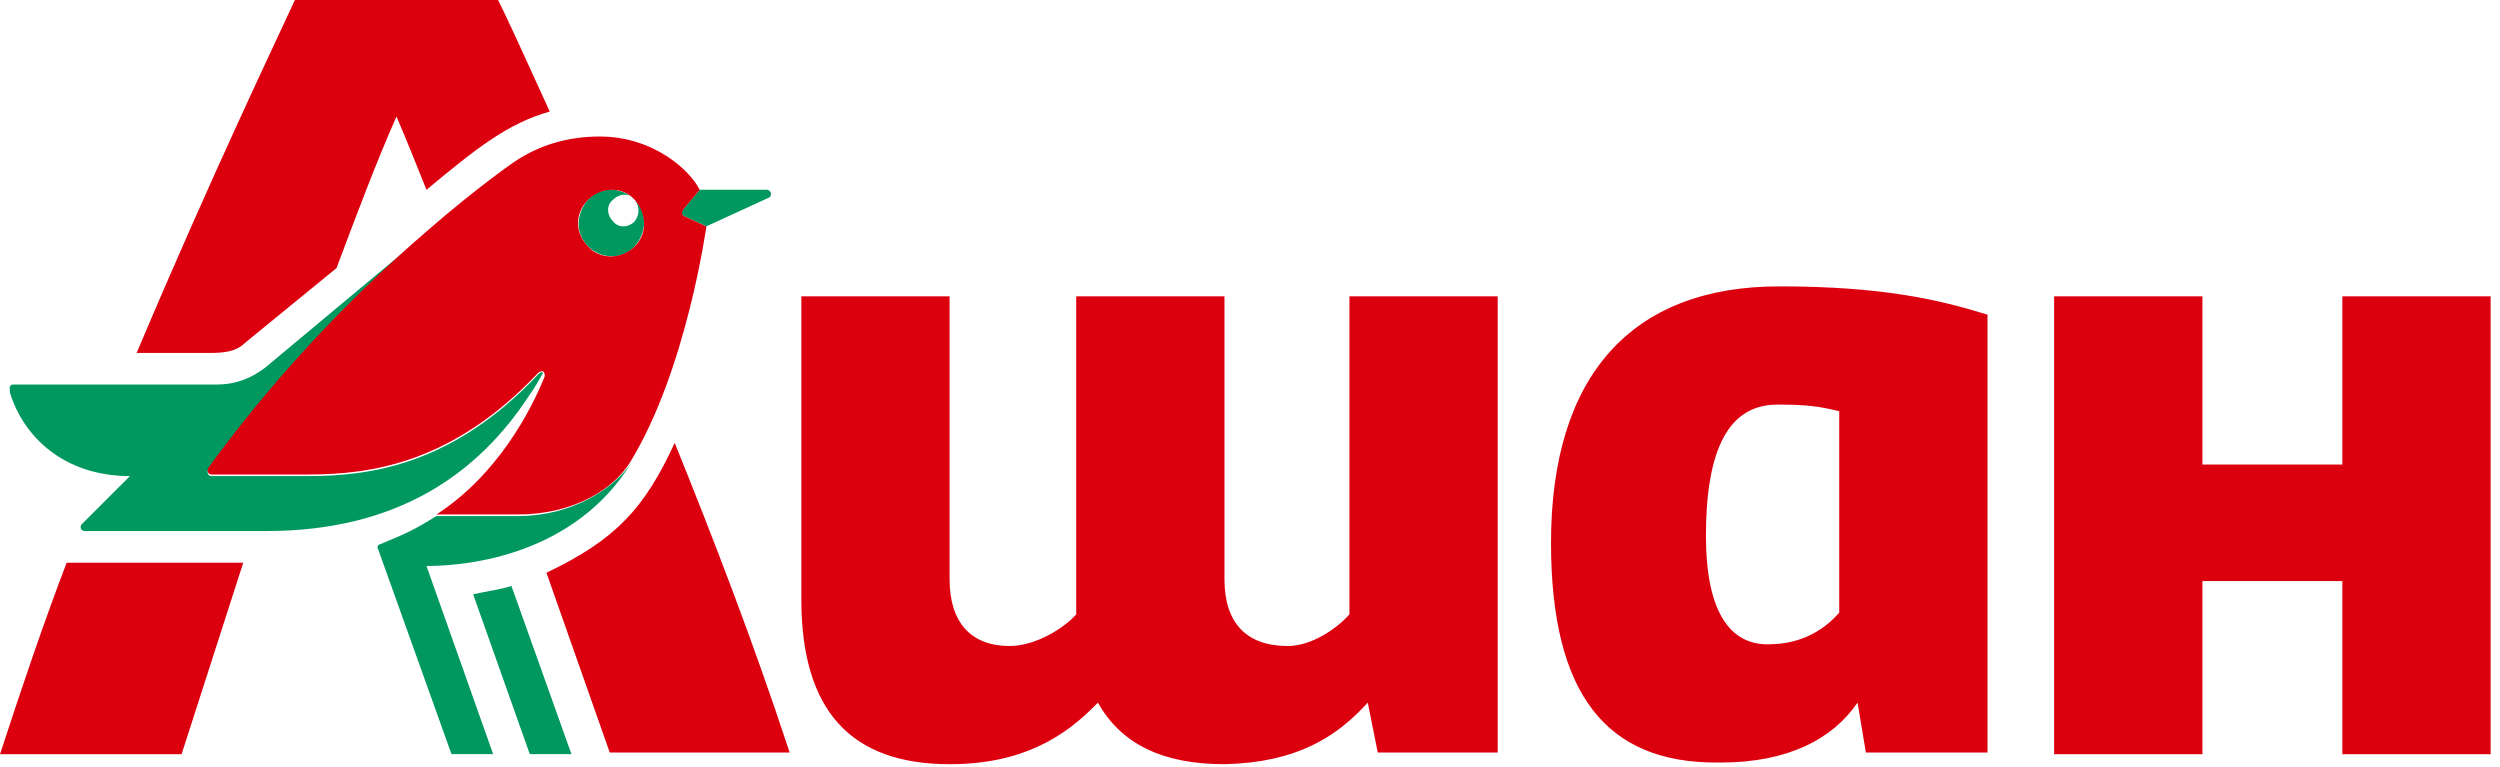
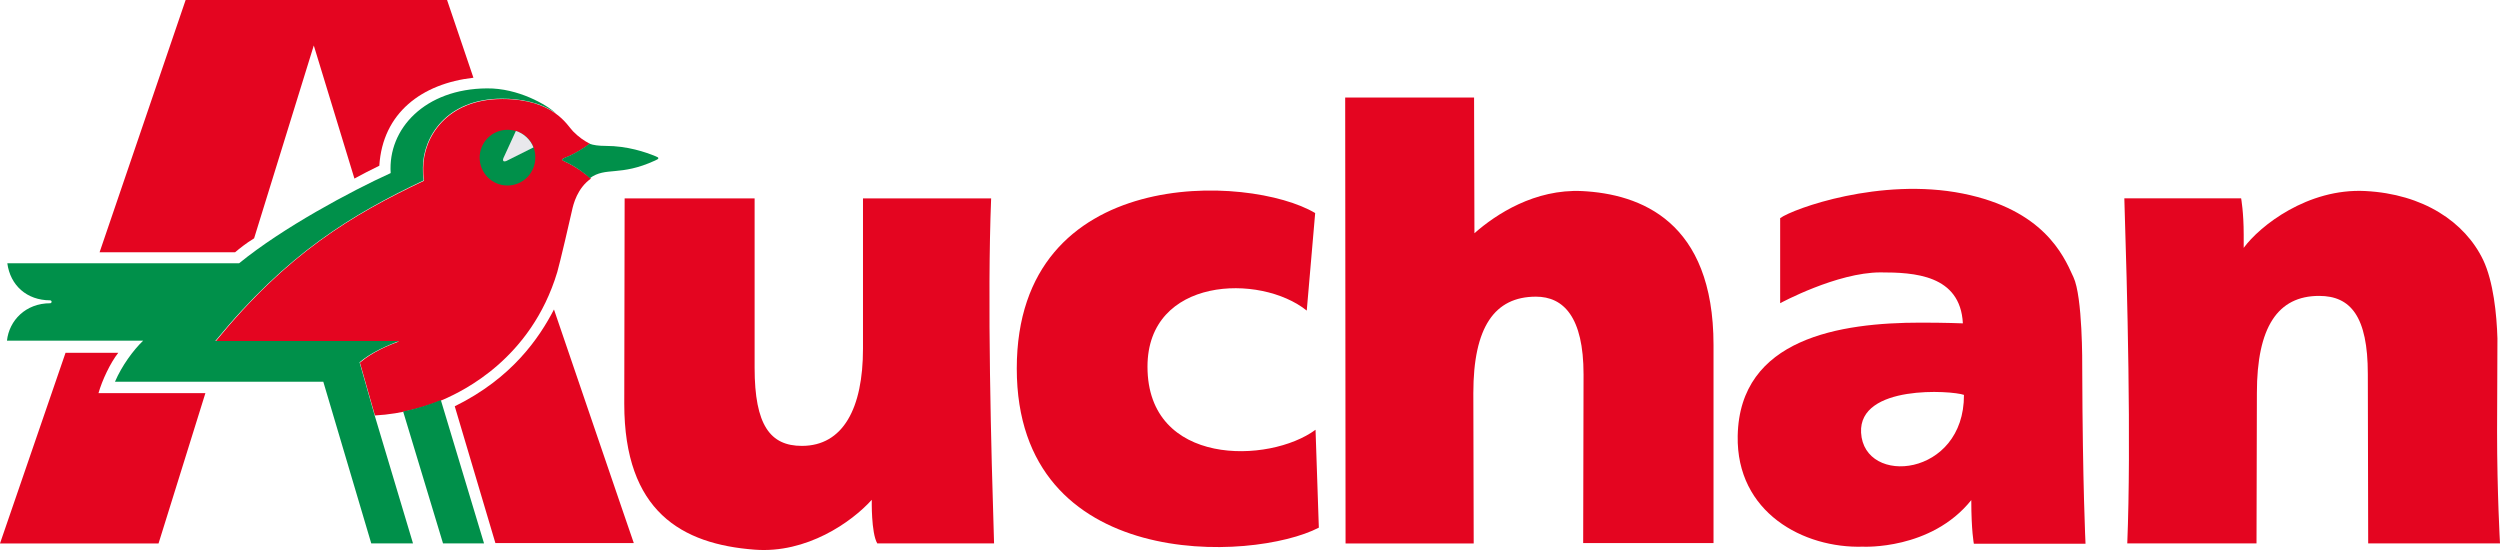
- <svg xmlns="http://www.w3.org/2000/svg" width="150" height="46" viewBox="0 0 150 46" fill="none">
-   <path d="M36.784 11.987C36.384 12.387 36.384 12.986 36.784 13.286C37.184 13.686 37.783 13.686 38.083 13.286C38.483 12.886 38.483 12.287 38.083 11.987C37.683 11.588 37.084 11.588 36.784 11.987Z" fill="#FEFEFE" />
-   <path d="M45.981 11.383H41.983L40.983 12.582C40.783 12.781 40.883 12.881 41.083 12.981L42.383 13.581L46.081 11.882C46.381 11.782 46.281 11.383 45.981 11.383ZM31.087 30.963H26.189C24.89 31.762 24.49 31.962 22.791 32.661C22.691 32.661 22.591 32.861 22.691 32.961L27.089 45.248H29.588L25.59 33.96C28.189 33.96 34.486 33.26 37.884 27.766C36.785 29.364 34.286 30.963 31.087 30.963ZM38.084 13.281C37.684 13.681 37.085 13.681 36.785 13.281C36.385 12.881 36.385 12.282 36.785 11.982C37.185 11.583 37.785 11.583 38.084 11.982C37.285 11.183 35.985 11.183 35.285 11.982C34.586 12.781 34.486 13.98 35.285 14.779C36.085 15.579 37.385 15.579 38.084 14.779C38.784 13.98 38.884 12.781 38.084 11.982C38.384 12.382 38.384 12.881 38.084 13.281ZM28.388 35.658L31.787 45.248H34.286L30.687 35.158C30.088 35.358 29.288 35.458 28.388 35.658ZM31.787 23.67C32.087 23.271 32.287 22.871 32.587 22.372C32.487 22.272 32.387 22.372 32.287 22.471C27.189 27.866 22.291 28.565 18.492 28.565H12.695C12.495 28.565 12.395 28.365 12.495 28.166C16.993 21.972 21.891 17.077 25.59 13.98L15.894 22.072C15.094 22.671 14.194 23.071 12.995 23.071H0.8C0.5 23.071 0.6 23.37 0.6 23.57C1.4 26.168 3.799 28.565 7.797 28.565L4.898 31.462C4.798 31.562 4.798 31.862 5.098 31.862H15.994C23.79 31.862 28.688 28.465 31.787 23.67Z" fill="#00985F" />
-   <path d="M140.541 45.253H149.438V17.781H140.541V27.871H132.145V17.781H123.249V45.253H132.145V34.864H140.541V45.253ZM35.285 14.784C34.486 13.985 34.486 12.787 35.285 11.988C36.085 11.188 37.384 11.188 38.084 11.988C38.784 12.787 38.884 13.985 38.084 14.784C37.284 15.584 35.985 15.584 35.285 14.784ZM37.784 27.771C41.183 22.277 42.382 13.586 42.382 13.586L41.083 12.986C40.883 12.886 40.883 12.787 40.983 12.587L41.983 11.388C41.383 10.189 39.184 8.191 35.985 8.191C34.086 8.191 32.386 8.691 30.887 9.69C30.887 9.69 28.688 11.188 25.589 13.886C21.891 17.082 16.993 21.877 12.495 28.071C12.395 28.27 12.495 28.47 12.695 28.47H18.492C22.291 28.47 27.189 27.771 32.286 22.377C32.386 22.277 32.486 22.277 32.586 22.277C32.686 22.377 32.686 22.477 32.686 22.576C31.887 24.574 29.887 28.47 26.189 30.868H31.087C34.386 30.868 36.785 29.369 37.784 27.771ZM32.786 34.364L36.585 45.153H47.38C45.181 38.46 42.782 32.266 40.483 26.572C38.684 30.468 36.984 32.366 32.786 34.364ZM0 45.253H10.895L14.594 33.765H3.998C2.699 37.161 1.399 40.957 0 45.253ZM14.694 20.578L20.192 16.083C21.391 12.886 22.591 9.69 23.79 6.993C24.39 8.391 24.99 9.89 25.589 11.388C28.588 8.891 30.487 7.392 32.986 6.693C31.487 3.396 30.387 0.999 29.887 0H17.693C16.693 2.198 12.795 10.289 8.197 21.178H12.595C13.494 21.178 14.194 21.078 14.694 20.578ZM82.066 42.156L82.665 45.153H89.862V17.781H80.966V36.861C80.166 37.761 78.667 38.76 77.268 38.76C74.769 38.76 73.469 37.361 73.469 34.764V17.781H64.573V36.861C63.773 37.761 62.074 38.76 60.575 38.76C58.276 38.76 56.976 37.361 56.976 34.764V17.781H48.08V35.962C48.08 42.556 50.979 45.852 56.976 45.852C61.274 45.852 63.873 44.254 65.873 42.156C67.272 44.653 69.771 45.852 73.469 45.852C77.767 45.752 80.166 44.254 82.066 42.156ZM110.354 36.762C109.554 37.661 108.255 38.66 106.056 38.66C103.657 38.66 102.357 36.462 102.357 32.166C102.357 26.872 103.757 24.275 106.655 24.275C108.355 24.275 109.154 24.375 110.354 24.674V36.762ZM102.957 45.752H103.257C107.255 45.752 109.954 44.354 111.453 42.156L111.953 45.153H119.25V18.88C116.351 17.981 112.953 17.182 106.755 17.182C97.859 17.182 93.061 22.576 93.061 32.566C93.061 41.756 96.46 45.752 102.957 45.752Z" fill="#DC000F" />
+ <svg xmlns="http://www.w3.org/2000/svg" width="200" height="44" viewBox="0 0 200 44" fill="none">
+   <path fill-rule="evenodd" clip-rule="evenodd" d="M45.225 12.615C45.958 12.351 46.895 11.735 47.188 11.501C46.69 11.237 46.309 10.973 45.841 10.503C45.372 10.034 44.318 7.922 40.187 7.922C35.735 7.922 33.861 11.002 33.861 13.437C33.861 13.73 33.861 14.082 33.919 14.463C28.149 17.191 22.994 20.271 17.252 27.311H31.927C31.078 27.634 29.818 28.133 28.793 29.013L29.994 33.237C32.191 33.12 34.271 32.504 35.647 31.888C36.907 31.301 42.472 28.778 44.581 21.767C44.786 21.063 45.636 17.426 45.753 16.869C45.87 16.311 46.192 15.05 47.276 14.287C46.983 14.023 46.163 13.378 45.284 12.967C44.903 12.821 44.903 12.733 45.225 12.615Z" fill="#E40520" />
+   <path fill-rule="evenodd" clip-rule="evenodd" d="M40.598 10.383C39.367 10.383 38.372 11.38 38.372 12.612C38.372 13.844 39.367 14.842 40.598 14.842C41.828 14.842 42.824 13.844 42.824 12.612C42.853 11.38 41.857 10.383 40.598 10.383Z" fill="#00904A" />
+   <path fill-rule="evenodd" clip-rule="evenodd" d="M35.765 0H14.851L7.967 20.182H18.805C19.157 19.888 19.654 19.478 20.328 19.067L25.103 3.637L28.354 14.286C28.764 14.051 29.848 13.494 30.346 13.259C30.609 9.035 33.743 6.688 37.874 6.219L35.765 0Z" fill="#E40520" />
+   <path fill-rule="evenodd" clip-rule="evenodd" d="M5.243 28.223L0 43.476H12.683L16.432 31.449H7.879C8.172 30.423 8.817 29.044 9.461 28.223H5.243Z" fill="#E40520" />
+   <path fill-rule="evenodd" clip-rule="evenodd" d="M32.249 32.913L35.442 43.473H38.723L35.267 32.004C34.476 32.327 33.333 32.708 32.249 32.913Z" fill="#00904A" />
+   <path fill-rule="evenodd" clip-rule="evenodd" d="M44.318 24.758C43.146 27.017 40.979 30.243 36.38 32.502L39.631 43.444H50.703C50.703 43.473 44.318 24.758 44.318 24.758Z" fill="#E40520" />
+   <path fill-rule="evenodd" clip-rule="evenodd" d="M52.431 12.493C51.64 12.171 50.205 11.672 48.448 11.672C47.92 11.672 47.452 11.613 47.159 11.496C46.866 11.731 45.928 12.347 45.196 12.611C44.903 12.728 44.903 12.816 45.196 12.933C46.104 13.344 46.924 13.989 47.188 14.254C48.477 13.315 49.59 14.136 52.402 12.845C52.753 12.699 52.753 12.611 52.431 12.493Z" fill="#00904A" />
+   <path fill-rule="evenodd" clip-rule="evenodd" d="M4.013 24.026C4.072 24.026 4.13 24.084 4.13 24.143C4.13 24.202 4.072 24.26 4.013 24.26C2.05 24.26 0.732 25.639 0.557 27.253H11.453C10.662 28.015 9.754 29.247 9.198 30.538H25.864L29.701 43.474H33.041L29.965 33.207L28.764 28.983C29.76 28.133 31.049 27.634 31.898 27.282H17.223C22.964 20.271 28.149 17.162 33.89 14.434C33.831 14.082 33.831 13.7 33.831 13.407C33.831 10.972 35.706 7.892 40.158 7.892C41.623 7.892 43.263 8.185 44.464 9.065C43.761 8.391 41.447 7.041 38.957 7.071C34.007 7.1 31.019 10.297 31.254 13.847C28.09 15.284 22.613 18.218 19.127 21.063H0.586C0.82 22.823 2.138 24.026 4.013 24.026Z" fill="#00904A" />
+   <path fill-rule="evenodd" clip-rule="evenodd" d="M40.51 12.878L42.677 11.793C42.443 11.177 41.915 10.678 41.271 10.473L40.275 12.643C40.187 12.878 40.275 12.966 40.51 12.878Z" fill="#E9E8EC" />
+   <path fill-rule="evenodd" clip-rule="evenodd" d="M199.766 34.525C199.766 39.424 200 43.472 200 43.472H189.455L189.426 29.92C189.426 25.315 188.049 23.672 185.53 23.672C182.22 23.672 180.551 26.165 180.551 31.445L180.521 43.472H170.182C170.504 35.405 170.182 23.32 169.947 15.869H179.291C179.291 15.869 179.496 16.984 179.496 18.773V19.829C180.785 18.069 184.622 15.048 189.221 15.282C193.849 15.517 197.188 17.747 198.653 20.797C199.473 22.528 199.736 25.139 199.795 27.075L199.766 34.525Z" fill="#E40520" />
+   <path fill-rule="evenodd" clip-rule="evenodd" d="M69.742 39.983C68.131 41.773 64.528 44.296 60.369 43.973C54.54 43.533 49.941 40.922 49.941 32.298L49.971 15.871H60.369V29.423C60.369 34.029 61.629 35.671 64.148 35.671C67.457 35.671 69.039 32.65 69.039 27.898V15.871H79.291C78.969 23.938 79.291 36.023 79.525 43.474H70.182C69.684 42.623 69.742 39.983 69.742 39.983Z" fill="#E40520" />
+   <path fill-rule="evenodd" clip-rule="evenodd" d="M157.908 43.499C157.908 43.499 157.703 42.472 157.703 40.008C154.481 44.027 149.033 43.734 149.033 43.734C144.288 43.88 138.898 41.005 139.016 34.875C139.162 27.043 147.246 25.811 153.661 25.811C155.653 25.811 157.03 25.869 157.03 25.869C156.825 21.968 153.105 21.792 150.439 21.792C146.953 21.792 142.413 24.256 142.413 24.256V17.451C143.468 16.688 150.439 14.165 157.03 15.485C163.436 16.774 165.067 20.384 165.822 22.056C165.841 22.096 165.858 22.135 165.876 22.173C166.614 23.739 166.581 29.115 166.579 29.54C166.579 29.553 166.579 29.562 166.579 29.565C166.608 38.776 166.842 43.499 166.842 43.499H157.908ZM148.886 34.612C148.681 30.74 156.15 31.239 157.117 31.591C157.146 38.162 149.12 38.924 148.886 34.612Z" fill="#E40520" />
+   <path fill-rule="evenodd" clip-rule="evenodd" d="M126.684 29.952C126.684 25.346 125.073 23.733 122.876 23.733C119.566 23.733 117.867 26.168 117.867 31.448L117.896 43.475H107.645L107.615 7.805H117.926L117.955 18.658C119.683 17.133 122.788 15.109 126.567 15.285C131.195 15.52 137.082 17.661 137.082 27.605C137.082 31.301 137.082 43.445 137.082 43.445H126.654L126.684 29.952Z" fill="#E40520" />
+   <path fill-rule="evenodd" clip-rule="evenodd" d="M104.54 24.847C100.82 21.855 91.799 22.148 91.799 29.335C91.799 37.343 101.553 37.108 105.243 34.38L105.507 42.212C100.264 44.94 81.342 45.85 81.342 29.481C81.342 13.084 100 13.934 105.214 17.044L104.54 24.847Z" fill="#E40520" />
</svg>
